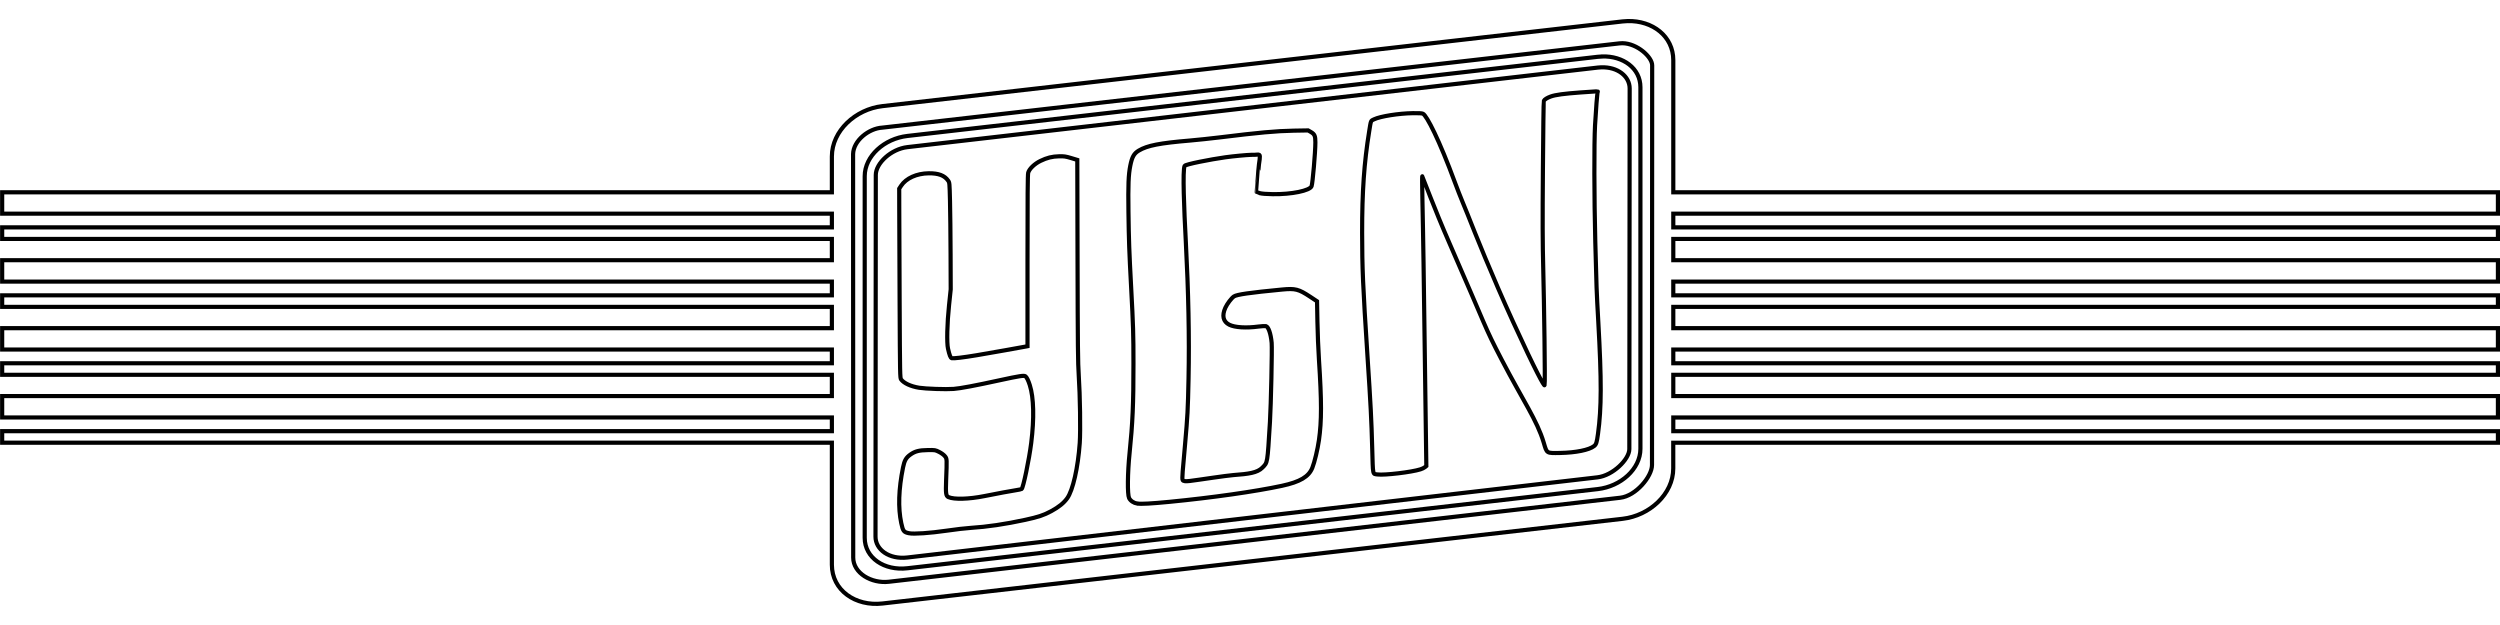
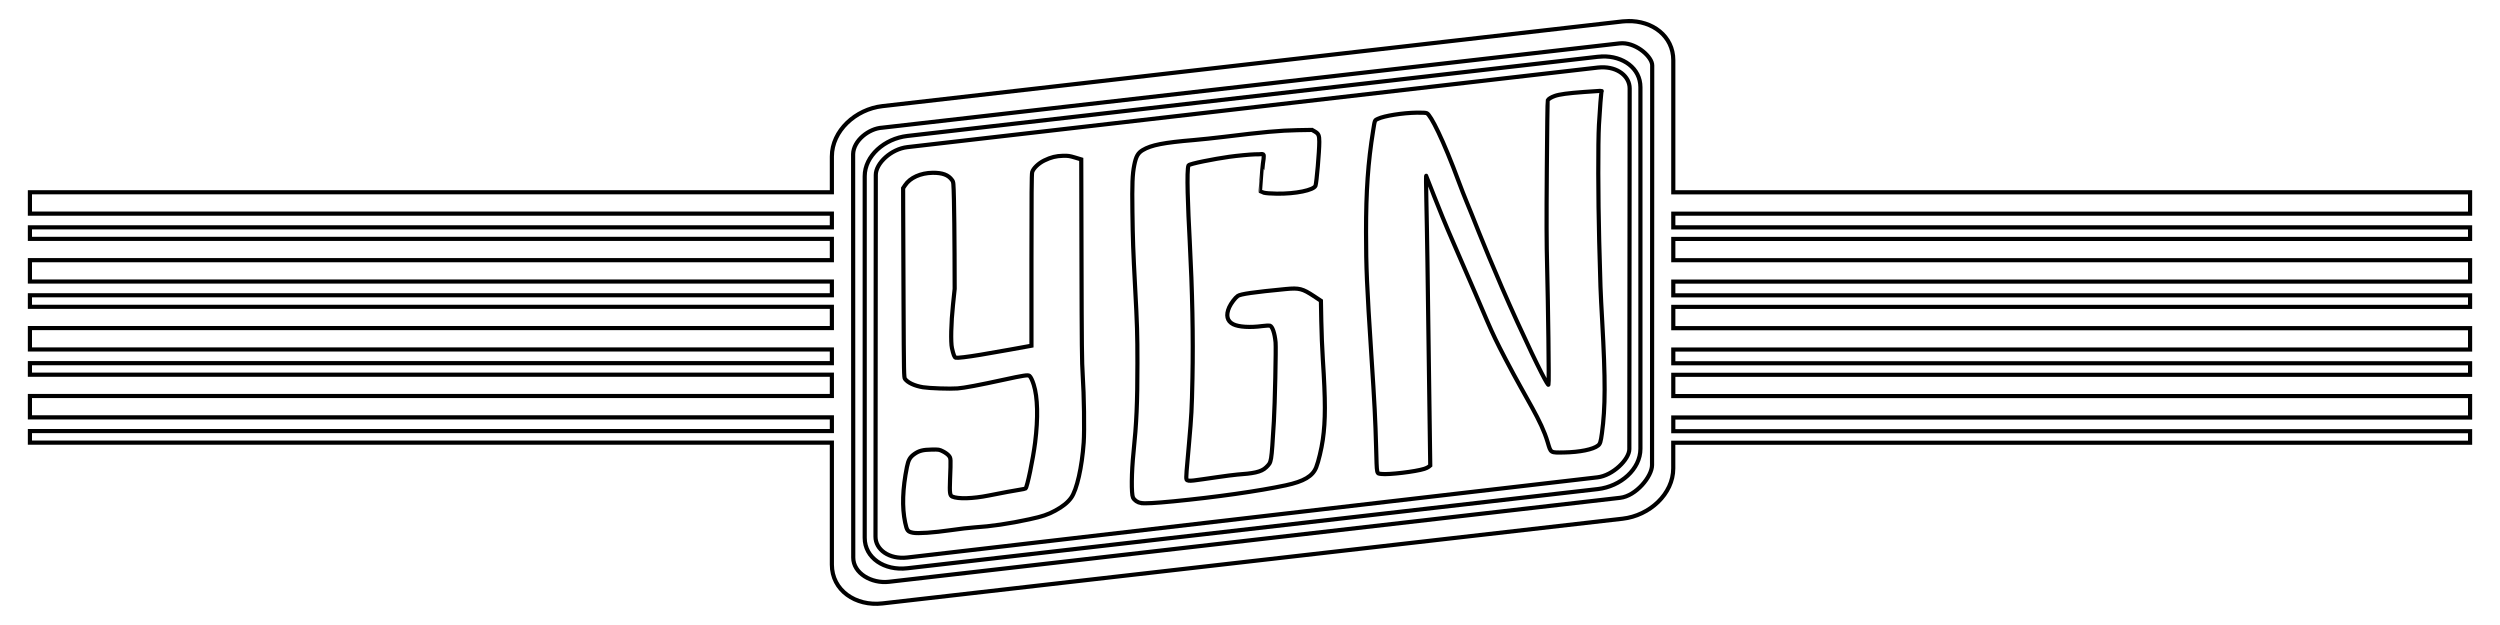
<svg xmlns="http://www.w3.org/2000/svg" width="60mm" height="15mm" viewBox="0 0 60 15" version="1.1" id="svg1">
  <defs id="defs1" />
  <g id="layer1">
-     <path id="rect7321-12-0-9-3" style="display:inline;fill:none;fill-opacity:1;stroke:#000000;stroke-width:0.1;stroke-dasharray:none;stroke-opacity:1" d="m 39.063,0.506 c -0.04,0.001 -0.08,0.004 -0.12,0.008 L 21.179,2.547 C 20.532,2.621 19.965,3.141 19.965,3.755 V 4.615 H 0.052 V 5.128 H 19.965 V 5.457 H 0.052 V 5.734 H 19.965 V 6.245 H 0.052 V 6.758 H 19.965 V 7.088 H 0.052 V 7.365 H 19.965 V 7.876 H 0.052 V 8.389 H 19.965 V 8.718 H 0.052 V 8.995 H 19.965 V 9.506 H 0.052 v 0.513 H 19.965 v 0.329 H 0.052 v 0.277 H 19.965 v 2.929 c 0,0.614 0.567,1.004 1.214,0.93 l 17.764,-2.033 c 0.647,-0.074 1.215,-0.594 1.215,-1.209 V 10.626 H 59.95 V 10.349 H 40.159 V 10.02 H 59.95 V 9.506 H 40.159 V 8.995 H 59.95 V 8.718 H 40.159 V 8.389 H 59.95 V 7.876 H 40.159 V 7.365 H 59.95 V 7.088 H 40.159 V 6.758 H 59.95 V 6.245 H 40.159 V 5.734 H 59.95 V 5.457 H 40.159 V 5.128 H 59.95 V 4.615 H 40.159 V 1.444 c 0,-0.576 -0.5,-0.954 -1.096,-0.938 z m -0.126,0.531 c 0.359,0.004 0.716,0.335 0.715,0.531 l -0.004,9.593 c -1.2e-4,0.273 -0.386,0.742 -0.763,0.785 l -17.552,2.016 c -0.417,0.048 -0.856,-0.205 -0.856,-0.58 l -0.003,-9.685 c 0.008,-0.324 0.378,-0.616 0.703,-0.634 L 38.866,1.041 c 0.024,-0.003 0.048,-0.004 0.072,-0.004 z M 38.449,1.356 c -0.034,0.001 -0.068,0.003 -0.102,0.007 L 21.777,3.263 c -0.551,0.063 -1.024,0.481 -1.024,0.966 v 8.678 c 0,0.485 0.473,0.795 1.024,0.731 l 16.57,-1.9 c 0.551,-0.063 1.023,-0.481 1.023,-0.966 V 2.094 c 0,-0.455 -0.415,-0.755 -0.92,-0.739 z m -0.021,0.26 c 0.399,-0.014 0.684,0.217 0.684,0.508 l -0.008,8.655 c -2.3e-4,0.242 -0.393,0.634 -0.765,0.677 l -16.562,1.924 c -0.441,0.051 -0.766,-0.191 -0.765,-0.502 l 0.007,-8.678 c 2.3e-4,-0.284 0.37,-0.624 0.758,-0.669 L 38.346,1.622 c 0.028,-0.003 0.055,-0.005 0.081,-0.006 z" />
-     <path style="display:inline;fill:none;fill-opacity:1;stroke:#000000;stroke-width:0.1;stroke-dasharray:none;stroke-opacity:1" d="m 21.814,12.797 c -0.124,-0.025 -0.143,-0.051 -0.184,-0.243 -0.078,-0.368 -0.063,-0.813 0.043,-1.337 0.034,-0.167 0.073,-0.235 0.18,-0.31 0.11,-0.077 0.205,-0.102 0.41,-0.105 0.181,-0.003 0.183,-0.002 0.277,0.045 0.055,0.028 0.113,0.07 0.138,0.102 0.05,0.062 0.049,0.058 0.029,0.575 -0.012,0.319 -0.004,0.379 0.054,0.406 0.136,0.061 0.491,0.051 0.87,-0.025 0.337,-0.067 0.611,-0.118 0.752,-0.14 0.066,-0.01 0.127,-0.023 0.136,-0.029 0.038,-0.025 0.18,-0.705 0.23,-1.104 0.074,-0.591 0.062,-1.088 -0.034,-1.389 -0.034,-0.108 -0.072,-0.186 -0.103,-0.211 -0.032,-0.027 -0.146,-0.009 -0.619,0.094 -0.587,0.128 -0.946,0.196 -1.105,0.208 -0.183,0.014 -0.677,-0.003 -0.83,-0.028 -0.201,-0.033 -0.365,-0.109 -0.432,-0.2 -0.025,-0.035 -0.027,-0.098 -0.035,-1.846 -0.004,-0.995 -0.009,-2.017 -0.009,-2.271 l -0.001,-0.461 0.046,-0.07 c 0.12,-0.181 0.372,-0.295 0.661,-0.299 0.235,-0.003 0.38,0.051 0.467,0.176 0.034,0.049 0.034,0.053 0.045,0.487 0.006,0.241 0.012,0.817 0.014,1.28 l 0.003,0.842 -0.04,0.383 c -0.046,0.433 -0.057,0.901 -0.025,1.04 0.036,0.161 0.061,0.223 0.091,0.23 0.041,0.01 0.278,-0.018 0.594,-0.071 0.299,-0.05 1.143,-0.2 1.192,-0.211 l 0.031,-0.006 v -2.053 c 0,-1.566 0.004,-2.067 0.017,-2.112 0.026,-0.092 0.152,-0.213 0.292,-0.281 0.158,-0.077 0.282,-0.108 0.449,-0.112 0.12,-0.003 0.159,0.003 0.288,0.042 l 0.149,0.045 0.006,2.413 c 0.005,2.049 0.009,2.466 0.029,2.76 0.032,0.477 0.044,1.333 0.024,1.62 -0.042,0.596 -0.165,1.136 -0.3,1.326 -0.082,0.115 -0.205,0.214 -0.385,0.311 -0.18,0.097 -0.305,0.139 -0.623,0.208 -0.473,0.103 -0.927,0.17 -1.307,0.193 -0.111,0.006 -0.374,0.037 -0.584,0.068 -0.398,0.058 -0.785,0.084 -0.9,0.061 z m 5.482,-0.71 c -0.088,-0.015 -0.165,-0.067 -0.198,-0.134 -0.042,-0.086 -0.037,-0.606 0.012,-1.08 0.073,-0.708 0.094,-1.191 0.093,-2.145 -5e-5,-0.704 -0.006,-0.907 -0.056,-1.838 -0.046,-0.868 -0.055,-1.117 -0.064,-1.796 -0.009,-0.666 1.1e-4,-0.897 0.044,-1.118 0.042,-0.211 0.089,-0.293 0.204,-0.362 0.204,-0.122 0.502,-0.18 1.227,-0.241 0.176,-0.015 0.495,-0.049 0.709,-0.075 0.947,-0.117 1.357,-0.154 1.78,-0.162 l 0.348,-0.006 0.066,0.038 c 0.09,0.053 0.108,0.093 0.108,0.249 0,0.232 -0.065,0.982 -0.091,1.052 -0.04,0.107 -0.481,0.198 -0.931,0.191 -0.149,-0.002 -0.264,-0.011 -0.311,-0.024 -0.041,-0.011 -0.076,-0.022 -0.078,-0.025 -0.002,-0.002 0.017,-0.234 0.042,-0.514 0.025,-0.281 0.032,-0.21 0.036,-0.345 0.002,-0.072 -0.073,-0.028 -0.208,-0.036 -0.114,0.003 -0.429,0.032 -0.62,0.059 -0.36,0.051 -0.957,0.167 -0.977,0.206 -0.051,0.098 -0.013,1.041 0.028,1.805 0.064,1.218 0.086,2.32 0.066,3.298 -0.016,0.769 -0.023,0.894 -0.083,1.576 -0.056,0.63 -0.077,0.826 -0.058,0.861 0.031,0.059 0.182,0.02 0.733,-0.057 0.187,-0.026 0.397,-0.056 0.482,-0.062 0.369,-0.027 0.576,-0.055 0.697,-0.177 0.128,-0.13 0.121,-0.081 0.183,-1.1 0.024,-0.398 0.054,-1.759 0.041,-1.896 -0.021,-0.223 -0.078,-0.388 -0.139,-0.402 -0.019,-0.004 -0.099,6e-4 -0.177,0.01 -0.294,0.04 -0.571,0.023 -0.702,-0.044 -0.147,-0.074 -0.18,-0.217 -0.093,-0.408 0.043,-0.094 0.144,-0.228 0.205,-0.27 0.067,-0.047 0.385,-0.092 1.153,-0.166 0.323,-0.031 0.4,-0.01 0.676,0.172 l 0.166,0.11 0.009,0.486 c 0.005,0.267 0.021,0.68 0.037,0.917 0.065,0.999 0.065,1.472 -1.5e-4,1.928 -0.032,0.224 -0.105,0.53 -0.159,0.665 -0.085,0.215 -0.296,0.339 -0.732,0.433 -0.633,0.136 -1.678,0.285 -2.696,0.384 -0.436,0.042 -0.685,0.056 -0.769,0.041 z m 5.767,-0.7 c -0.123,-0.016 -0.111,0.044 -0.13,-0.632 -0.019,-0.689 -0.036,-1.026 -0.114,-2.215 -0.11,-1.694 -0.127,-2.102 -0.128,-2.955 -4.8e-4,-0.991 0.047,-1.675 0.17,-2.436 0.043,-0.268 0.035,-0.247 0.115,-0.285 0.153,-0.073 0.594,-0.143 0.934,-0.148 0.138,-0.002 0.22,0.002 0.242,0.014 0.09,0.045 0.388,0.621 0.77,1.659 0.118,0.32 0.265,0.664 0.303,0.761 0.182,0.46 0.571,1.44 1.09,2.577 0.556,1.217 0.745,1.544 0.755,1.519 0.017,-0.044 -0.012,-1.995 -0.032,-2.789 -0.016,-0.638 -0.018,-1.123 -0.008,-2.405 0.006,-0.883 0.016,-1.617 0.022,-1.631 0.013,-0.032 0.079,-0.074 0.166,-0.105 0.114,-0.041 0.317,-0.068 0.711,-0.097 0.444,-0.032 0.426,-0.032 0.416,-0.013 -0.011,0.019 -0.043,0.414 -0.064,0.8 -0.024,0.433 -0.021,1.735 0.006,2.801 0.028,1.094 0.03,1.169 0.072,1.916 0.079,1.414 0.078,2.067 -0.007,2.688 -0.028,0.207 -0.043,0.255 -0.093,0.294 -0.118,0.094 -0.44,0.159 -0.814,0.166 -0.335,0.005 -0.317,0.017 -0.395,-0.246 -0.16,-0.538 -0.49,-0.995 -1.009,-1.991 -0.432,-0.829 -0.33,-0.687 -1.25,-2.788 -0.38,-0.869 -0.648,-1.607 -0.655,-1.615 -0.016,-0.018 0.013,0.895 0.029,2.073 0.013,0.879 0.048,3.486 0.061,4.452 l 0.006,0.428 -0.035,0.029 c -0.019,0.016 -0.067,0.039 -0.106,0.051 -0.211,0.068 -0.861,0.145 -1.03,0.123 z" id="path3141-3-2-6" />
+     <path id="rect7321-12-0-9" style="display:inline;fill:none;fill-opacity:1;stroke:#000000;stroke-width:0.1;stroke-dasharray:none;stroke-opacity:1" d="m 39.063,0.506 c -0.04,0.001 -0.08,0.004 -0.12,0.008 L 21.179,2.547 c -0.647,0.074 -1.214,0.594 -1.214,1.208 v 0.859 H 0.718 v 0.513 h 19.247 v 0.329 H 0.718 v 0.277 h 19.247 v 0.511 H 0.718 v 0.513 h 19.247 v 0.329 H 0.718 v 0.277 h 19.247 v 0.511 H 0.718 v 0.513 h 19.247 v 0.329 H 0.718 v 0.277 h 19.247 v 0.511 H 0.718 v 0.513 h 19.247 v 0.329 H 0.718 v 0.277 h 19.247 v 2.929 c 0,0.614 0.567,1.004 1.214,0.93 l 17.764,-2.033 c 0.647,-0.074 1.215,-0.594 1.215,-1.209 V 10.626 H 59.282 V 10.349 H 40.159 V 10.02 H 59.282 V 9.506 H 40.159 V 8.995 H 59.282 V 8.718 H 40.159 V 8.389 H 59.282 V 7.876 H 40.159 V 7.365 H 59.282 V 7.088 H 40.159 V 6.758 H 59.282 V 6.245 H 40.159 V 5.734 H 59.282 V 5.457 H 40.159 V 5.128 H 59.282 V 4.615 H 40.159 v -3.17 c 0,-0.576 -0.5,-0.954 -1.096,-0.938 z M 38.938,1.038 c 0.359,0.004 0.716,0.335 0.715,0.531 l -0.004,9.593 c -1.23e-4,0.273 -0.386,0.742 -0.763,0.785 l -17.552,2.016 c -0.417,0.048 -0.856,-0.205 -0.856,-0.58 l -0.003,-9.685 c 0.008,-0.324 0.378,-0.616 0.703,-0.634 l 17.687,-2.022 c 0.024,-0.003 0.048,-0.004 0.072,-0.004 z m -0.489,0.318 c -0.034,10e-4 -0.068,0.003 -0.102,0.007 l -16.57,1.9 c -0.551,0.063 -1.024,0.481 -1.024,0.966 v 8.678 c 0,0.485 0.473,0.795 1.024,0.731 l 16.57,-1.9 c 0.551,-0.063 1.023,-0.481 1.023,-0.966 V 2.094 c 0,-0.455 -0.415,-0.755 -0.92,-0.739 z m -0.021,0.26 c 0.399,-0.014 0.684,0.217 0.684,0.508 l -0.008,8.655 c -2.26e-4,0.242 -0.393,0.634 -0.765,0.677 l -16.562,1.924 c -0.441,0.051 -0.766,-0.191 -0.765,-0.502 l 0.007,-8.678 c 2.33e-4,-0.284 0.37,-0.624 0.758,-0.669 l 16.569,-1.909 c 0.028,-0.003 0.055,-0.005 0.081,-0.006 z" />
+     <path style="display:inline;fill:none;fill-opacity:1;stroke:#000000;stroke-width:0.1;stroke-dasharray:none;stroke-opacity:1" d="m 21.908,12.785 c -0.124,-0.025 -0.143,-0.051 -0.184,-0.243 -0.078,-0.368 -0.063,-0.813 0.043,-1.337 0.034,-0.167 0.073,-0.235 0.18,-0.31 0.11,-0.077 0.205,-0.102 0.41,-0.105 0.181,-0.003 0.183,-0.002 0.277,0.045 0.055,0.028 0.113,0.07 0.138,0.102 0.049,0.062 0.049,0.058 0.029,0.575 -0.012,0.319 -0.004,0.379 0.054,0.406 0.136,0.061 0.491,0.051 0.87,-0.025 0.337,-0.067 0.611,-0.118 0.752,-0.14 0.065,-0.01 0.127,-0.023 0.136,-0.029 0.038,-0.025 0.18,-0.705 0.23,-1.104 0.074,-0.591 0.062,-1.088 -0.034,-1.389 -0.034,-0.108 -0.072,-0.186 -0.103,-0.211 -0.032,-0.027 -0.146,-0.009 -0.619,0.094 -0.587,0.128 -0.946,0.196 -1.105,0.208 -0.183,0.014 -0.677,-0.003 -0.83,-0.028 -0.201,-0.033 -0.365,-0.109 -0.432,-0.2 -0.025,-0.035 -0.027,-0.098 -0.035,-1.846 -0.004,-0.995 -0.009,-2.017 -0.009,-2.271 l -9.99e-4,-0.461 0.047,-0.07 c 0.12,-0.181 0.372,-0.295 0.661,-0.299 0.235,-0.003 0.38,0.051 0.467,0.176 0.034,0.049 0.034,0.053 0.045,0.487 0.006,0.241 0.012,0.817 0.014,1.28 l 0.003,0.842 -0.04,0.383 c -0.046,0.433 -0.057,0.901 -0.025,1.04 0.036,0.161 0.061,0.223 0.091,0.23 0.041,0.01 0.278,-0.018 0.594,-0.071 0.299,-0.05 1.143,-0.2 1.192,-0.211 l 0.031,-0.006 v -2.053 c 0,-1.566 0.004,-2.067 0.017,-2.112 0.026,-0.092 0.152,-0.213 0.292,-0.281 0.158,-0.077 0.282,-0.108 0.449,-0.112 0.12,-0.003 0.159,0.003 0.288,0.042 l 0.149,0.045 0.006,2.413 c 0.005,2.049 0.009,2.466 0.029,2.76 0.032,0.477 0.044,1.333 0.024,1.62 -0.042,0.596 -0.165,1.136 -0.3,1.326 -0.082,0.115 -0.205,0.214 -0.385,0.311 -0.18,0.097 -0.305,0.139 -0.623,0.208 -0.473,0.103 -0.927,0.17 -1.307,0.193 -0.111,0.006 -0.374,0.037 -0.584,0.068 -0.398,0.058 -0.785,0.084 -0.9,0.061 z m 5.482,-0.71 c -0.088,-0.015 -0.165,-0.067 -0.198,-0.134 -0.042,-0.086 -0.037,-0.606 0.012,-1.08 0.073,-0.708 0.094,-1.191 0.094,-2.145 -5.3e-5,-0.704 -0.006,-0.907 -0.056,-1.838 -0.046,-0.868 -0.055,-1.117 -0.064,-1.796 -0.009,-0.666 1.05e-4,-0.897 0.044,-1.118 0.042,-0.211 0.089,-0.293 0.204,-0.362 0.204,-0.122 0.502,-0.18 1.227,-0.241 0.176,-0.015 0.495,-0.049 0.709,-0.075 0.947,-0.117 1.357,-0.154 1.779,-0.162 l 0.348,-0.006 0.066,0.038 c 0.091,0.053 0.108,0.093 0.108,0.249 0,0.232 -0.065,0.982 -0.091,1.052 -0.04,0.107 -0.481,0.198 -0.931,0.191 -0.149,-0.002 -0.264,-0.011 -0.311,-0.024 -0.041,-0.011 -0.076,-0.022 -0.078,-0.025 -0.002,-0.002 0.017,-0.234 0.042,-0.514 0.025,-0.281 0.032,-0.21 0.036,-0.345 0.002,-0.072 -0.073,-0.028 -0.208,-0.036 -0.114,0.003 -0.429,0.032 -0.62,0.059 -0.36,0.051 -0.957,0.167 -0.977,0.206 -0.051,0.098 -0.013,1.041 0.028,1.805 0.064,1.218 0.086,2.32 0.066,3.298 -0.016,0.769 -0.023,0.894 -0.083,1.576 -0.056,0.63 -0.077,0.826 -0.058,0.861 0.031,0.059 0.182,0.02 0.733,-0.057 0.187,-0.026 0.397,-0.056 0.482,-0.062 0.369,-0.027 0.576,-0.055 0.697,-0.177 0.128,-0.13 0.121,-0.081 0.183,-1.1 0.024,-0.398 0.054,-1.759 0.041,-1.896 -0.021,-0.223 -0.078,-0.388 -0.139,-0.402 -0.019,-0.004 -0.099,6e-4 -0.177,0.01 -0.294,0.04 -0.571,0.023 -0.702,-0.044 -0.147,-0.074 -0.18,-0.217 -0.094,-0.408 0.042,-0.094 0.144,-0.228 0.205,-0.27 0.067,-0.047 0.385,-0.092 1.153,-0.166 0.323,-0.031 0.4,-0.01 0.676,0.172 l 0.166,0.11 0.009,0.486 c 0.005,0.267 0.021,0.68 0.037,0.917 0.065,0.999 0.065,1.472 -1.5e-4,1.928 -0.032,0.224 -0.105,0.53 -0.159,0.665 -0.085,0.215 -0.296,0.339 -0.732,0.433 -0.633,0.136 -1.678,0.285 -2.696,0.384 -0.436,0.042 -0.685,0.056 -0.769,0.041 z m 5.767,-0.7 c -0.123,-0.016 -0.111,0.044 -0.13,-0.632 -0.019,-0.689 -0.036,-1.026 -0.114,-2.215 -0.11,-1.694 -0.127,-2.102 -0.128,-2.955 -4.8e-4,-0.991 0.047,-1.675 0.17,-2.436 0.043,-0.268 0.035,-0.247 0.115,-0.285 0.153,-0.073 0.594,-0.143 0.934,-0.148 0.138,-0.002 0.22,0.002 0.242,0.014 0.091,0.045 0.388,0.621 0.77,1.659 0.118,0.32 0.265,0.664 0.303,0.761 0.182,0.46 0.571,1.44 1.09,2.577 0.556,1.217 0.745,1.544 0.755,1.519 0.017,-0.044 -0.012,-1.995 -0.032,-2.789 -0.016,-0.638 -0.018,-1.123 -0.008,-2.405 0.006,-0.883 0.016,-1.617 0.022,-1.631 0.013,-0.032 0.079,-0.074 0.166,-0.105 0.114,-0.041 0.317,-0.068 0.711,-0.097 0.444,-0.032 0.426,-0.032 0.416,-0.013 -0.011,0.019 -0.043,0.414 -0.064,0.8 -0.024,0.433 -0.021,1.735 0.006,2.801 0.028,1.094 0.03,1.169 0.072,1.916 0.079,1.414 0.078,2.067 -0.007,2.688 -0.028,0.207 -0.043,0.255 -0.093,0.294 -0.118,0.094 -0.44,0.159 -0.814,0.166 -0.335,0.005 -0.317,0.017 -0.395,-0.246 -0.16,-0.538 -0.49,-0.995 -1.009,-1.991 -0.432,-0.829 -0.33,-0.687 -1.25,-2.788 -0.38,-0.869 -0.648,-1.607 -0.655,-1.615 -0.016,-0.018 0.013,0.895 0.029,2.073 0.013,0.879 0.048,3.486 0.061,4.452 l 0.006,0.428 -0.035,0.029 c -0.019,0.016 -0.067,0.039 -0.106,0.051 -0.211,0.068 -0.861,0.145 -1.03,0.123 z" id="path3141-3-2" />
  </g>
</svg>
